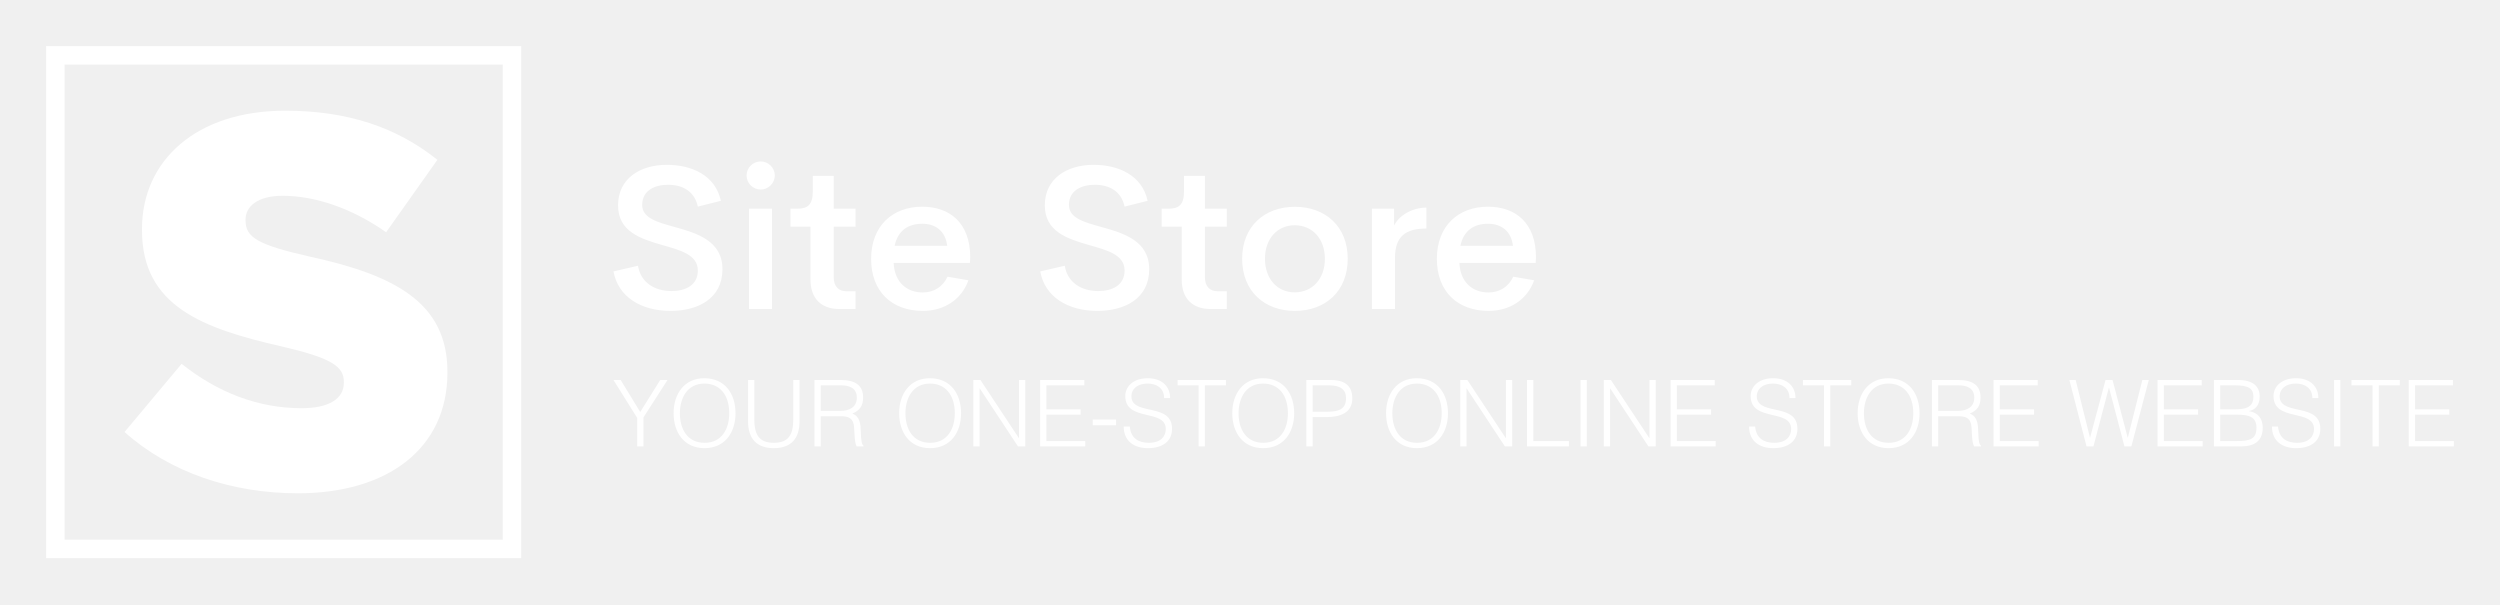
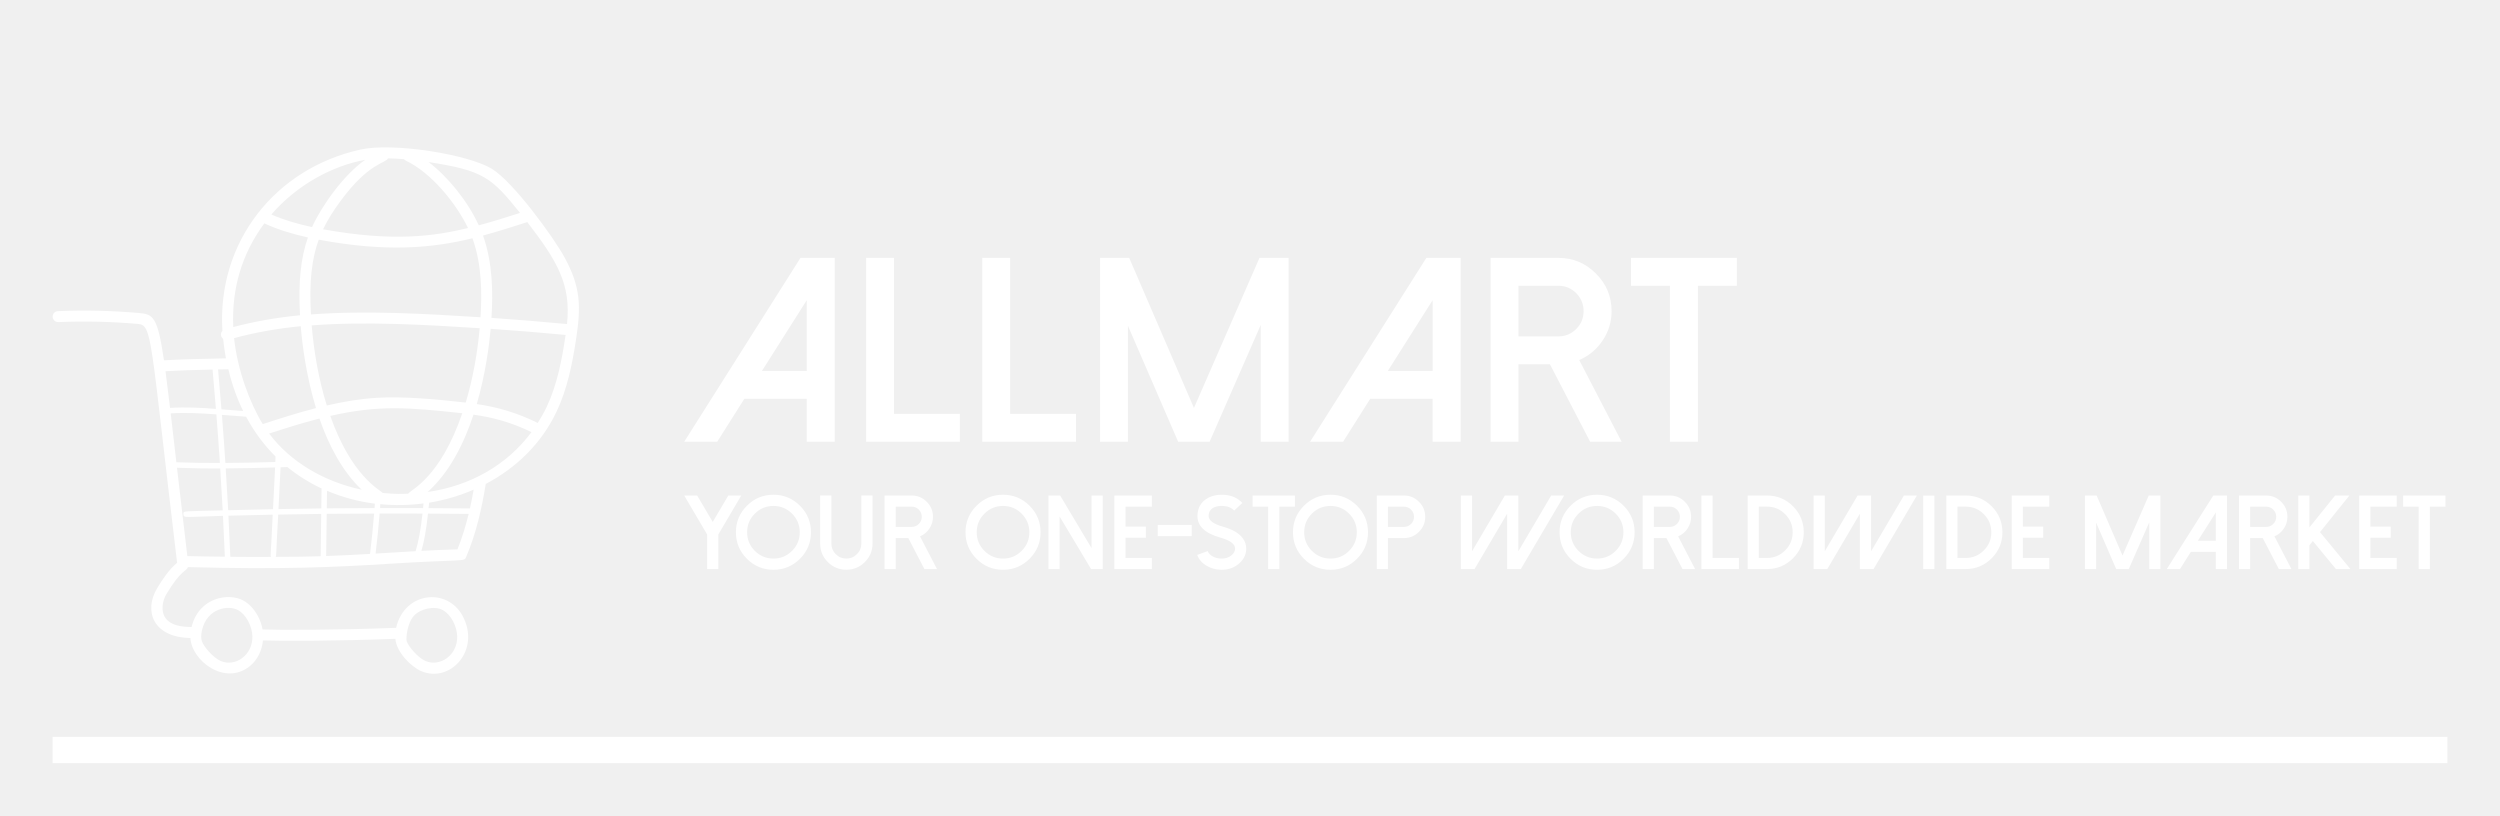
- <svg xmlns="http://www.w3.org/2000/svg" version="1.1" width="3114.943" height="752.874" viewBox="0 0 3114.943 752.874">
-   <g transform="scale(5.747126) translate(10, 10)">
-     <defs id="SvgjsDefs2392" />
-     <g id="SvgjsG2393" featureKey="symbolContainer" transform="matrix(1,0,0,1,0,0)" fill="#fff">
-       <path fill-rule="nonzero" d="             M0,0             H103             V111             H0,0             z             M4,4             v103             h95             v-103             z     " />
+ <svg xmlns="http://www.w3.org/2000/svg" version="1.1" width="3131.868" height="1021.978" viewBox="0 0 3131.868 1021.978">
+   <g transform="scale(6.593407) translate(10, 10)">
+     <defs id="SvgjsDefs9229">
+       <linearGradient id="SvgjsLinearGradient9238">
+         <stop id="SvgjsStop9239" stop-color="#ef4136" offset="0" />
+         <stop id="SvgjsStop9240" stop-color="#fbb040" offset="1" />
+       </linearGradient>
+       <linearGradient id="SvgjsLinearGradient9241">
+         <stop id="SvgjsStop9242" stop-color="#ef4136" offset="0" />
+         <stop id="SvgjsStop9243" stop-color="#fbb040" offset="1" />
+       </linearGradient>
+       <linearGradient id="SvgjsLinearGradient9244">
+         <stop id="SvgjsStop9245" stop-color="#ef4136" offset="0" />
+         <stop id="SvgjsStop9246" stop-color="#fbb040" offset="1" />
+       </linearGradient>
+     </defs>
+     <g id="SvgjsG9230" featureKey="rootContainer" transform="matrix(1,0,0,1,0,0)" fill="#fff">
+       <rect y="0" height="1" width="1" opacity="0" />
+       <rect y="130" width="455" height="5" />
    </g>
-     <g id="SvgjsG2394" featureKey="monogramFeature-0" transform="matrix(1.909438,0,0,1.909438,15.96891,-18.9951)" fill="#fff">
-       <path d="M20.22 60.72 c-7.44 0 -14.52 -2.34 -19.68 -6.96 l6.48 -7.74 c4.14 3.3 8.76 5.04 13.62 5.04 c3.12 0 4.8 -1.08 4.8 -2.88 l0 -0.12 c0 -1.74 -1.38 -2.7 -7.08 -4.02 c-8.94 -2.04 -15.84 -4.56 -15.84 -13.2 l0 -0.12 c0 -7.8 6.18 -13.44 16.26 -13.44 c7.14 0 12.72 1.92 17.28 5.58 l-5.82 8.22 c-3.84 -2.7 -8.04 -4.14 -11.76 -4.14 c-2.82 0 -4.2 1.2 -4.2 2.7 l0 0.12 c0 1.92 1.44 2.76 7.26 4.08 c9.66 2.1 15.66 5.22 15.66 13.08 l0 0.12 c0 8.58 -6.78 13.68 -16.98 13.68 z" />
+     <g id="SvgjsG9231" featureKey="symbolFeature-0" transform="matrix(2.083351,0,0,2.083351,-3.12545,14.88013)" fill="#fff">
+       <g>
+         <path d="M41.531,3.437c-2.135-1.29-8.953-2.412-11.975-1.736   C21.797,3.436,16.484,10.113,16.983,18.228c-0.21,0.233-0.164,0.558,0.065,0.729   c0.063,0.614,0.151,1.207,0.257,1.782c-2.258,0.037-4.255,0.095-5.65,0.18   c-0.592-4.057-1.009-4.204-2.309-4.318c-2.442-0.214-4.924-0.271-7.367-0.169   C1.704,16.443,1.49,16.677,1.501,16.953c0.012,0.275,0.247,0.487,0.521,0.479   c2.404-0.101,4.84-0.044,7.238,0.166c1.342,0.118,1.094,0.899,3.591,21.786   c-0.749,0.626-1.338,1.518-1.822,2.325c-1.228,2.049-0.391,4.479,3.038,4.534   c0.107,2.062,3.122,4.385,5.393,2.586c0.702-0.554,1.137-1.437,1.223-2.364   c1.534,0.059,6.884,0.056,12.073-0.148c0.102,1.231,1.451,2.557,2.359,2.947   c2.648,1.134,5.473-1.928,3.76-5.063c-1.428-2.595-5.294-2.161-6.049,1.105   c-0.001,0.003-0,0.005-0.001,0.008c-5.313,0.212-10.835,0.207-12.177,0.15   c-0.081-0.429-0.229-0.857-0.451-1.263c-0.338-0.617-0.79-1.093-1.309-1.378   c-1.317-0.721-4.042-0.32-4.717,2.419c-0.993-0.011-1.9-0.164-2.369-0.809   c-0.467-0.644-0.284-1.597,0.083-2.209c1.348-2.246,1.805-2.032,1.957-2.448   c8.553,0.236,13.461,0.004,18.221-0.295c7.092-0.446,6.95-0.157,7.152-0.631   c0.917-2.151,1.417-4.407,1.787-6.661c2.751-1.442,5.071-3.659,6.462-6.602   c0.979-2.073,1.423-4.336,1.756-6.473c0.487-3.124,0.449-4.872-1.05-7.613   C47.217,9.753,43.535,4.647,41.531,3.437z M34.456,44.21   c0.586-0.637,1.865-0.931,2.629-0.513c0.767,0.421,1.294,1.511,1.312,2.405   c0.034,1.731-1.587,2.797-2.888,2.24c-0.691-0.296-1.557-1.325-1.713-1.786   C33.705,46.284,33.833,44.887,34.456,44.21z M15.123,45.528   c0.472-2.043,2.432-2.298,3.285-1.831c0.351,0.192,0.666,0.532,0.912,0.981   c0.252,0.461,0.39,0.954,0.399,1.424c0.033,1.706-1.562,2.808-2.887,2.24   c-0.702-0.3-1.563-1.338-1.714-1.786C15.026,46.282,15.027,45.945,15.123,45.528z    M44.128,7.474c-1.205,0.39-2.466,0.786-3.764,1.133   C39.32,6.333,37.517,4.159,35.787,2.837C40.825,3.617,41.522,4.244,44.128,7.474z    M33.92,33.083c-0.537,0.02-1.063,0.053-2.31-0.067   c-0.323-0.327-2.852-1.548-4.788-7.026c4.383-1.001,7.053-0.784,12.039-0.246   C36.83,31.68,34.169,32.71,33.92,33.083z M35.326,33.97   c-0.014,0.144-0.028,0.293-0.042,0.426c-1.304-0.006-2.611-0.007-3.921-0.004   c0.009-0.118,0.013-0.236,0.018-0.353C32.695,34.165,34.02,34.141,35.326,33.97z    M21.244,27.598c1.459-0.474,2.998-0.964,4.589-1.371   c0.833,2.413,2.06,4.789,3.852,6.492C26.188,31.969,23.154,30.148,21.244,27.598z    M22.357,30.173c-0.015,0-0.03,0.001-0.046,0.002   c0.001-0.015,0.001-0.027,0.002-0.042C22.327,30.146,22.342,30.16,22.357,30.173   z M20.662,26.736c-1.2-1.956-2.313-4.978-2.614-7.84   c1.995-0.54,4.036-0.89,6.079-1.089c0.123,1.513,0.467,4.432,1.392,7.468   C23.827,25.71,22.197,26.236,20.662,26.736z M31.026,24.34   c-1.532,0.096-3.046,0.357-4.522,0.698c-0.743-2.388-1.186-4.951-1.377-7.306   c4.912-0.375,10.4-0.058,15.32,0.258c-0.194,2.196-0.606,4.557-1.274,6.782   C36.536,24.476,33.509,24.187,31.026,24.34z M25.059,16.735   c-0.17-3.034,0.078-5.091,0.711-6.82c6.201,1.166,10.397,0.762,14.015-0.128   c0.865,2.376,0.876,5.008,0.738,7.205C35.512,16.671,30.012,16.358,25.059,16.735   z M32.094,2.501c0.461,0.007,0.947,0.031,1.449,0.071   c0.046,0.056,0.101,0.105,0.171,0.137c2.295,1.082,4.568,3.86,5.669,6.145   c-3.034,0.732-6.77,1.285-13.217,0.114c0.419-0.879,0.947-1.701,1.583-2.568   C30.329,2.89,31.818,2.984,32.094,2.501z M30.01,2.633   c-1.936,1.333-3.979,4.199-4.851,6.135c-1.356-0.292-2.634-0.671-3.71-1.148   C23.759,4.922,27.044,3.163,30.01,2.633z M20.808,8.428   c1.161,0.545,2.533,0.966,3.975,1.286c-0.638,1.819-0.895,3.991-0.722,7.096   c-2.04,0.197-4.083,0.545-6.088,1.075C17.822,14.46,18.709,11.267,20.808,8.428z    M17.527,21.736c0.329,1.39,0.785,2.658,1.349,3.805   c-0.622-0.043-1.259-0.094-1.98-0.153c-0.097-1.215-0.199-2.429-0.309-3.638   C16.888,21.744,17.211,21.74,17.527,21.736z M11.794,21.913   c1.116-0.067,2.6-0.117,4.292-0.153c0.109,1.192,0.209,2.389,0.305,3.587   c-1.379-0.106-2.783-0.177-4.182-0.089C12.055,23.953,11.919,22.849,11.794,21.913z    M12.268,25.757c1.385-0.085,2.787-0.011,4.166,0.096   c0.116,1.473,0.223,2.949,0.32,4.426c-1.325,0.004-2.649-0.011-3.97-0.063   C12.627,28.859,12.428,27.125,12.268,25.757z M13.785,38.773   c-0.371-3.112-0.681-5.777-0.944-8.057c1.794,0.067,2.722,0.071,3.943,0.067   c0.082,1.274,0.158,2.547,0.226,3.82c-3.592,0.097-3.594,0.01-3.585,0.348   c0.014,0.384,0.201,0.243,3.609,0.151c0.064,1.244,0.122,2.487,0.172,3.726   C16.064,38.814,14.921,38.805,13.785,38.773z M21.426,38.846   c-1.242,0.007-2.477,0.005-3.72-0.009c-0.05-1.246-0.108-2.496-0.173-3.748   c1.347-0.035,2.692-0.069,4.038-0.094C21.394,39.013,21.328,38.677,21.426,38.846z    M21.598,34.495c-1.363,0.026-2.725,0.06-4.088,0.095   c-0.067-1.27-0.144-2.542-0.225-3.814c1.509-0.01,3.01-0.042,4.503-0.088   C21.741,31.733,21.677,32.974,21.598,34.495z M21.81,30.191   c-1.509,0.047-3.03,0.076-4.555,0.086c-0.096-1.463-0.201-2.925-0.316-4.384   c0.817,0.067,1.517,0.123,2.203,0.167c0.749,1.394,1.654,2.607,2.687,3.63   C21.823,29.854,21.817,30.015,21.81,30.191z M25.945,38.785   c-1.922,0.056-1.421,0.037-4.112,0.057c0.097-0.172-0.001,0.297,0.24-3.854   c1.309-0.024,2.617-0.047,3.923-0.062L25.945,38.785z M26.002,34.425   c-1.3,0.015-2.602,0.038-3.904,0.061c0.079-1.523,0.143-2.767,0.19-3.814   c0.207-0.007,0.414-0.013,0.62-0.02c0.968,0.785,2.014,1.437,3.118,1.952   L26.002,34.425z M30.447,38.573c-1.318,0.08-2.652,0.146-4.002,0.192l0.051-3.847   c1.445-0.016,2.884-0.019,4.324-0.023C30.721,36.124,30.597,37.35,30.447,38.573z    M30.862,34.394c-1.452,0.005-2.902,0.008-4.359,0.023l0.021-1.602   c1.395,0.593,2.863,0.987,4.359,1.175C30.877,34.125,30.872,34.26,30.862,34.394z    M30.953,38.543c0.147-1.214,0.272-2.431,0.37-3.651   c1.306-0.003,2.608-0.002,3.908,0.003c-0.179,1.6-0.353,2.5-0.629,3.43   C33.725,38.375,31.055,38.537,30.953,38.543z M38.42,38.159   c-1.105,0.028-2.202,0.077-3.288,0.135c0.258-0.908,0.428-1.825,0.601-3.395   c1.238,0.007,2.478,0.011,3.709,0.026C39.174,36.024,38.847,37.108,38.42,38.159z    M39.558,34.426c-1.252-0.015-2.513-0.02-3.772-0.027   c0.016-0.155,0.032-0.328,0.049-0.497c1.402-0.226,2.768-0.629,4.062-1.188   C39.794,33.287,39.686,33.859,39.558,34.426z M35.7,32.927   c2.001-1.793,3.315-4.424,4.182-7.052c1.771,0.247,3.433,0.693,5.289,1.591   C42.964,30.438,39.63,32.366,35.7,32.927z M46.561,25.158   c-0.243,0.515-0.521,1.002-0.818,1.473c-1.929-0.953-3.707-1.451-5.561-1.723   c0.797-2.746,1.133-5.357,1.267-6.862c2.287,0.156,4.568,0.342,6.833,0.558   C47.958,20.818,47.52,23.127,46.561,25.158z M48.41,17.611   c-2.283-0.218-4.583-0.406-6.888-0.563c0.142-2.272,0.123-4.995-0.77-7.51   c1.399-0.379,2.752-0.809,4.037-1.227C47.504,11.845,48.798,13.979,48.41,17.611z" />
+       </g>
    </g>
-     <g id="SvgjsG2395" featureKey="nameFeature-0" transform="matrix(1.106786,0,0,1.106786,121.0974,12.7211)" fill="#fff">
-       <path d="M12.93 40.371 c-5.898 0 -10.313 -2.812 -11.211 -7.734 l4.805 -1.113 c0.508 3.203 3.144 4.961 6.582 4.961 c2.715 0 5.176 -1.152 5.137 -4.082 c-0.039 -3.047 -3.418 -3.926 -7.07 -4.961 c-4.219 -1.23 -8.555 -2.637 -8.555 -7.754 c0 -5.195 4.258 -7.93 9.551 -7.93 c4.883 0 9.512 2.051 10.586 7.051 l-4.512 1.133 c-0.625 -2.969 -2.93 -4.277 -5.84 -4.277 c-2.598 0 -5.059 1.113 -5.059 3.945 c0 2.578 2.949 3.379 6.328 4.316 c4.356 1.211 9.395 2.695 9.395 8.281 c0 5.762 -4.824 8.164 -10.137 8.164 z M30.566 16.602 c-1.523 0 -2.773 -1.25 -2.773 -2.754 c0 -1.523 1.25 -2.754 2.773 -2.754 c1.484 0 2.754 1.23 2.754 2.754 c0 1.504 -1.27 2.754 -2.754 2.754 z M28.262 40 l0 -19.648 l4.512 0 l0 19.648 l-4.512 0 z M45.938 40 c-3.516 0 -5.625 -2.07 -5.625 -5.742 l0 -10.391 l-3.926 0 l0 -3.516 l1.348 0 c2.07 0 3.027 -0.82 3.027 -3.379 l0 -3.047 l4.102 0 l0 6.426 l4.277 0 l0 3.516 l-4.277 0 l0 9.922 c0 1.836 0.996 2.734 2.5 2.734 l1.777 0 l0 3.477 l-3.203 0 z M71.602 29.844 l-0.059 1.133 l-14.941 0 c0.176 3.906 2.695 5.781 5.684 5.781 c2.188 0 3.965 -1.113 4.863 -3.086 l4.102 0.703 c-1.367 3.789 -4.766 5.996 -8.926 5.996 c-6.035 0 -10.137 -3.75 -10.137 -10.195 s4.199 -10.215 10 -10.215 c5.41 0 9.395 3.164 9.414 9.883 z M62.207 23.301 c-2.754 0 -4.785 1.328 -5.41 4.316 l10.293 0 c-0.352 -2.91 -2.285 -4.316 -4.883 -4.316 z M96.524 40.371 c-5.898 0 -10.313 -2.812 -11.211 -7.734 l4.805 -1.113 c0.508 3.203 3.144 4.961 6.582 4.961 c2.715 0 5.176 -1.152 5.137 -4.082 c-0.039 -3.047 -3.418 -3.926 -7.07 -4.961 c-4.219 -1.23 -8.555 -2.637 -8.555 -7.754 c0 -5.195 4.258 -7.93 9.551 -7.93 c4.883 0 9.512 2.051 10.586 7.051 l-4.512 1.133 c-0.625 -2.969 -2.93 -4.277 -5.84 -4.277 c-2.598 0 -5.059 1.113 -5.059 3.945 c0 2.578 2.949 3.379 6.328 4.316 c4.356 1.211 9.395 2.695 9.395 8.281 c0 5.762 -4.824 8.164 -10.137 8.164 z M118.652 40 c-3.516 0 -5.625 -2.07 -5.625 -5.742 l0 -10.391 l-3.926 0 l0 -3.516 l1.348 0 c2.07 0 3.027 -0.82 3.027 -3.379 l0 -3.047 l4.102 0 l0 6.426 l4.277 0 l0 3.516 l-4.277 0 l0 9.922 c0 1.836 0.996 2.734 2.5 2.734 l1.777 0 l0 3.477 l-3.203 0 z M135.196 40.371 c-5.938 0 -10.332 -3.848 -10.332 -10.215 c0 -6.309 4.356 -10.176 10.332 -10.176 c5.996 0 10.352 3.867 10.352 10.176 c0 6.367 -4.375 10.215 -10.352 10.215 z M135.156 36.738 c3.418 0 5.918 -2.598 5.918 -6.582 c0 -3.965 -2.5 -6.562 -5.918 -6.562 c-3.359 0 -5.82 2.598 -5.82 6.562 c0 3.984 2.461 6.582 5.82 6.582 z M154.629 23.652 c0.957 -1.953 3.477 -3.496 6.328 -3.516 l0 4.102 c-4.004 0 -6.152 1.465 -6.152 5.742 l0 10.02 l-4.512 0 l0 -19.648 l4.336 0 l0 3.301 z M182.422 29.844 l-0.059 1.133 l-14.941 0 c0.176 3.906 2.695 5.781 5.684 5.781 c2.188 0 3.965 -1.113 4.863 -3.086 l4.102 0.703 c-1.367 3.789 -4.766 5.996 -8.926 5.996 c-6.035 0 -10.137 -3.75 -10.137 -10.195 s4.199 -10.215 10 -10.215 c5.41 0 9.395 3.164 9.414 9.883 z M173.027 23.301 c-2.754 0 -4.785 1.328 -5.41 4.316 l10.293 0 c-0.352 -2.91 -2.285 -4.316 -4.883 -4.316 z" />
+     <g id="SvgjsG9232" featureKey="nameFeature-0" transform="matrix(1.249694,0,0,1.249694,119.9513,23.94044)" fill="#fff">
+       <path d="M17.715 12.051 l-17.676 27.949 l5.019 0 l4.121 -6.523 l9.492 0 l0 6.523 l4.258 0 l0 -27.949 l-5.215 0 z M18.672 18.477 l0 10.762 l-6.816 0 z M27.695 12.051 l0 27.949 l14.258 0 l0 -4.238 l-10.02 0 l0 -23.711 l-4.238 0 z M45.352 12.051 l0 27.949 l14.258 0 l0 -4.238 l-10.02 0 l0 -23.711 l-4.238 0 z M87.5 12.051 l-9.961 22.813 l-9.844 -22.813 l-4.434 0 l0 27.949 l4.238 0 l0 -17.637 l7.637 17.637 l4.785 0 l7.773 -17.754 l0 17.754 l4.238 0 l0 -27.949 l-4.434 0 z M112.871 12.051 l-17.676 27.949 l5.019 0 l4.121 -6.523 l9.492 0 l0 6.523 l4.258 0 l0 -27.949 l-5.215 0 z M113.828 18.477 l0 10.762 l-6.816 0 z M126.875 23.984 l0 -7.695 l6.074 0 c1.055 0 1.96 0.378 2.715 1.133 c0.742 0.755 1.113 1.667 1.113 2.734 c0 1.055 -0.371 1.953 -1.113 2.695 c-0.755 0.755 -1.66 1.133 -2.715 1.133 l-6.074 0 z M136.113 27.578 c1.458 -0.625 2.637 -1.601 3.535 -2.93 c0.924 -1.354 1.387 -2.852 1.387 -4.492 c0 -2.24 -0.794 -4.147 -2.383 -5.723 c-1.575 -1.589 -3.477 -2.383 -5.703 -2.383 l-10.313 0 l0 27.949 l4.238 0 l0 -11.777 l4.785 0 l6.113 11.777 l4.785 0 z M143.984 12.051 l0 4.238 l5.918 0 l0 23.711 l4.258 0 l0 -23.711 l5.918 0 l0 -4.238 l-16.094 0 z" />
    </g>
-     <g id="SvgjsG2396" featureKey="sloganFeature-0" transform="matrix(1,0,0,1,122.76,66.78)" fill="#fff">
-       <path d="M1.8 5.6 l4.24 6.94 l4.34 -6.94 l1.58 0 l-5.22 8.12 l0 6.28 l-1.36 0 l0 -6.18 l-5.14 -8.22 l1.56 0 z M13.28 12.82 c-0.02 -4.2 2.34 -7.6 6.64 -7.6 c4.5 0 6.78 3.38 6.78 7.6 c0 4.14 -2.28 7.56 -6.72 7.56 s-6.7 -3.42 -6.7 -7.56 z M20 19.22 c3.74 0 5.34 -3.04 5.34 -6.4 c0 -4 -2.06 -6.44 -5.38 -6.44 c-3.7 0 -5.32 3.1 -5.32 6.44 c0 3.4 1.6 6.4 5.36 6.4 z M29.42 14.58 l0 -8.98 l1.36 0 l0 8.58 c0 3.56 1.28 5.04 4.22 5.04 c3.1 0 4.22 -1.64 4.22 -5.04 l0 -8.58 l1.36 0 l0 8.98 c0 3.74 -1.86 5.8 -5.58 5.8 c-3.76 0 -5.58 -2.12 -5.58 -5.8 z M45.18 12.3 l4.24 0 c2.02 0 3.58 -0.84 3.58 -2.86 c0 -2.16 -1.68 -2.68 -3.5 -2.68 l-4.32 0 l0 5.54 z M49.46 13.46 l-4.28 0 l0 6.54 l-1.36 0 l0 -14.4 l5.64 0 c3.16 0 4.9 1.12 4.9 3.78 c0 1.82 -0.68 2.78 -2.34 3.52 c1.7 0.58 1.8 2.38 1.84 3.9 c0.06 2.18 0.24 2.78 0.6 3.06 l0 0.14 l-1.5 0 c-0.56 -0.98 -0.42 -3.68 -0.64 -4.78 c-0.32 -1.56 -1.5 -1.76 -2.86 -1.76 z M62.18 12.82 c-0.02 -4.2 2.34 -7.6 6.64 -7.6 c4.5 0 6.78 3.38 6.78 7.6 c0 4.14 -2.28 7.56 -6.72 7.56 s-6.7 -3.42 -6.7 -7.56 z M68.9 19.22 c3.74 0 5.34 -3.04 5.34 -6.4 c0 -4 -2.06 -6.44 -5.38 -6.44 c-3.7 0 -5.32 3.1 -5.32 6.44 c0 3.4 1.6 6.4 5.36 6.4 z M87.94 20 l-8.28 -12.56 l-0.04 0 l0 12.56 l-1.36 0 l0 -14.4 l1.54 0 l8.32 12.58 l0.04 0 l0 -12.58 l1.36 0 l0 14.4 l-1.58 0 z M102.52 20 l-9.78 0 l0 -14.4 l9.58 0 l0 1.16 l-8.22 0 l0 5.2 l7.42 0 l0 1.16 l-7.42 0 l0 5.72 l8.42 0 l0 1.16 z M104.14 14.18 l5.06 0 l0 1.24 l-5.06 0 l0 -1.24 z M110.86 15.7 l1.32 0 c0.22 2.58 1.94 3.52 4.14 3.52 c2.58 0 3.66 -1.4 3.66 -2.98 c0 -4.46 -8.78 -1.5 -8.78 -7.16 c0 -2 1.66 -3.86 4.88 -3.86 c3.24 0 4.86 1.96 4.84 4.3 l-1.3 0 c0 -2.2 -1.7 -3.14 -3.54 -3.14 c-2.76 0 -3.76 1.7 -3.52 3.18 c0.62 3.72 8.78 1.04 8.78 6.62 c0 2.64 -1.94 4.2 -5.26 4.2 c-3 0 -5.22 -1.56 -5.22 -4.68 z M122.54 6.76 l0 -1.16 l10.48 0 l0 1.16 l-4.56 0 l0 13.24 l-1.36 0 l0 -13.24 l-4.56 0 z M134.4 12.82 c-0.02 -4.2 2.34 -7.6 6.64 -7.6 c4.5 0 6.78 3.38 6.78 7.6 c0 4.14 -2.28 7.56 -6.72 7.56 s-6.7 -3.42 -6.7 -7.56 z M141.12 19.22 c3.74 0 5.34 -3.04 5.34 -6.4 c0 -4 -2.06 -6.44 -5.38 -6.44 c-3.7 0 -5.32 3.1 -5.32 6.44 c0 3.4 1.6 6.4 5.36 6.4 z M151.82 20 l-1.36 0 l0 -14.4 l5.26 0 c3.74 0 4.7 1.86 4.7 4.02 c0 3.22 -2.86 4.02 -5.52 4.02 l-3.08 0 l0 6.36 z M151.82 12.48 l3.12 0 c2.54 0 4.12 -0.52 4.12 -2.96 c0 -1.8 -1.16 -2.76 -3.72 -2.76 l-3.52 0 l0 5.72 z M167.74 12.82 c-0.02 -4.2 2.34 -7.6 6.64 -7.6 c4.5 0 6.78 3.38 6.78 7.6 c0 4.14 -2.28 7.56 -6.72 7.56 s-6.7 -3.42 -6.7 -7.56 z M174.46 19.22 c3.74 0 5.34 -3.04 5.34 -6.4 c0 -4 -2.06 -6.44 -5.38 -6.44 c-3.7 0 -5.32 3.1 -5.32 6.44 c0 3.4 1.6 6.4 5.36 6.4 z M193.5 20 l-8.28 -12.56 l-0.04 0 l0 12.56 l-1.36 0 l0 -14.4 l1.54 0 l8.32 12.58 l0.04 0 l0 -12.58 l1.36 0 l0 14.4 l-1.58 0 z M207.38 20 l-9.08 0 l0 -14.4 l1.36 0 l0 13.24 l7.72 0 l0 1.16 z M211.26 20 l-1.36 0 l0 -14.4 l1.36 0 l0 14.4 z M224.62 20 l-8.28 -12.56 l-0.04 0 l0 12.56 l-1.36 0 l0 -14.4 l1.54 0 l8.32 12.58 l0.04 0 l0 -12.58 l1.36 0 l0 14.4 l-1.58 0 z M239.2 20 l-9.78 0 l0 -14.4 l9.58 0 l0 1.16 l-8.22 0 l0 5.2 l7.42 0 l0 1.16 l-7.42 0 l0 5.72 l8.42 0 l0 1.16 z M246.44 15.7 l1.32 0 c0.22 2.58 1.94 3.52 4.14 3.52 c2.58 0 3.66 -1.4 3.66 -2.98 c0 -4.46 -8.78 -1.5 -8.78 -7.16 c0 -2 1.66 -3.86 4.88 -3.86 c3.24 0 4.86 1.96 4.84 4.3 l-1.3 0 c0 -2.2 -1.7 -3.14 -3.54 -3.14 c-2.76 0 -3.76 1.7 -3.52 3.18 c0.62 3.72 8.78 1.04 8.78 6.62 c0 2.64 -1.94 4.2 -5.26 4.2 c-3 0 -5.22 -1.56 -5.22 -4.68 z M258.12 6.76 l0 -1.16 l10.48 0 l0 1.16 l-4.56 0 l0 13.24 l-1.36 0 l0 -13.24 l-4.56 0 z M269.98 12.82 c-0.02 -4.2 2.34 -7.6 6.64 -7.6 c4.5 0 6.78 3.38 6.78 7.6 c0 4.14 -2.28 7.56 -6.72 7.56 s-6.7 -3.42 -6.7 -7.56 z M276.7 19.22 c3.74 0 5.34 -3.04 5.34 -6.4 c0 -4 -2.06 -6.44 -5.38 -6.44 c-3.7 0 -5.32 3.1 -5.32 6.44 c0 3.4 1.6 6.4 5.36 6.4 z M287.44 12.3 l4.24 0 c2.02 0 3.58 -0.84 3.58 -2.86 c0 -2.16 -1.68 -2.68 -3.5 -2.68 l-4.32 0 l0 5.54 z M291.72 13.46 l-4.28 0 l0 6.54 l-1.36 0 l0 -14.4 l5.64 0 c3.16 0 4.9 1.12 4.9 3.78 c0 1.82 -0.68 2.78 -2.34 3.52 c1.7 0.58 1.8 2.38 1.84 3.9 c0.06 2.18 0.24 2.78 0.6 3.06 l0 0.14 l-1.5 0 c-0.56 -0.98 -0.42 -3.68 -0.64 -4.78 c-0.32 -1.56 -1.5 -1.76 -2.86 -1.76 z M309.22 20 l-9.78 0 l0 -14.4 l9.58 0 l0 1.16 l-8.22 0 l0 5.2 l7.42 0 l0 1.16 l-7.42 0 l0 5.72 l8.42 0 l0 1.16 z M325.24 5.6 l3.28 12.48 l0.04 0 l3.14 -12.48 l1.4 0 l-3.78 14.4 l-1.5 0 l-3.34 -12.72 l-0.04 0 l-3.34 12.72 l-1.5 0 l-3.72 -14.4 l1.36 0 l3.1 12.48 l0.04 0 l3.34 -12.48 l1.52 0 z M344.78 20 l-9.78 0 l0 -14.4 l9.58 0 l0 1.16 l-8.22 0 l0 5.2 l7.42 0 l0 1.16 l-7.42 0 l0 5.72 l8.42 0 l0 1.16 z M348.58 13.12 l0 5.72 l3.46 0 c3 0 4.4 -0.4 4.4 -2.9 c0 -2.38 -1.68 -2.82 -4.24 -2.82 l-3.62 0 z M348.58 6.76 l0 5.2 l3.44 0 c2.84 0 3.76 -1 3.76 -2.74 c0 -1.8 -1.08 -2.46 -4.06 -2.46 l-3.14 0 z M353.1 20 l-5.88 0 l0 -14.4 l5.2 0 c3.38 0 4.72 1.46 4.72 3.62 c0 2 -1.14 2.9 -2.3 3.1 l0 0.04 c1.98 0.3 2.96 1.68 2.96 3.58 c0 3 -1.96 4.06 -4.7 4.06 z M359.8 15.7 l1.32 0 c0.22 2.58 1.94 3.52 4.14 3.52 c2.58 0 3.66 -1.4 3.66 -2.98 c0 -4.46 -8.78 -1.5 -8.78 -7.16 c0 -2 1.66 -3.86 4.88 -3.86 c3.24 0 4.86 1.96 4.84 4.3 l-1.3 0 c0 -2.2 -1.7 -3.14 -3.54 -3.14 c-2.76 0 -3.76 1.7 -3.52 3.18 c0.62 3.72 8.78 1.04 8.78 6.62 c0 2.64 -1.94 4.2 -5.26 4.2 c-3 0 -5.22 -1.56 -5.22 -4.68 z M374.62 20 l-1.36 0 l0 -14.4 l1.36 0 l0 14.4 z M377.04 6.76 l0 -1.16 l10.48 0 l0 1.16 l-4.56 0 l0 13.24 l-1.36 0 l0 -13.24 l-4.56 0 z M399.24 20 l-9.78 0 l0 -14.4 l9.58 0 l0 1.16 l-8.22 0 l0 5.2 l7.42 0 l0 1.16 l-7.42 0 l0 5.72 l8.42 0 l0 1.16 z" />
+     <g id="SvgjsG9233" featureKey="sloganFeature-0" transform="matrix(1,0,0,1,119.9805,78.1211)" fill="#fff">
+       <path d="M8.398 6.025 l-2.959 5.019 l-2.959 -5.019 l-2.461 0 l4.356 7.402 l0 6.572 l2.129 0 l0 -6.572 l4.356 -7.402 l-2.461 0 z M13.437 9.473 c-0.977 0.977 -1.465 2.155 -1.465 3.535 s0.488 2.559 1.465 3.535 s2.155 1.465 3.535 1.465 s2.559 -0.488 3.535 -1.465 s1.465 -2.155 1.465 -3.535 s-0.488 -2.559 -1.465 -3.535 s-2.155 -1.465 -3.535 -1.465 s-2.559 0.488 -3.535 1.465 z M11.934 18.047 c-1.393 -1.393 -2.09 -3.073 -2.09 -5.039 s0.697 -3.646 2.09 -5.039 s3.073 -2.09 5.039 -2.09 s3.646 0.697 5.039 2.09 s2.09 3.073 2.09 5.039 s-0.697 3.646 -2.09 5.039 s-3.073 2.09 -5.039 2.09 s-3.646 -0.697 -5.039 -2.09 z M27.305 18.672 c-0.97 -0.97 -1.455 -2.142 -1.455 -3.516 l0 -9.141 l2.129 0 l0 9.141 c0 0.788 0.277 1.458 0.83 2.012 c0.56 0.56 1.23 0.84 2.012 0.84 c0.788 0 1.458 -0.28 2.012 -0.84 c0.56 -0.553 0.84 -1.224 0.84 -2.012 l0 -9.141 l2.129 0 l0 9.141 c0 1.374 -0.488 2.546 -1.465 3.516 c-0.97 0.97 -2.142 1.455 -3.516 1.455 c-1.367 0 -2.539 -0.485 -3.516 -1.455 z M40.205 11.992 l0 -3.848 l3.037 0 c0.527 0 0.98 0.189 1.357 0.566 c0.371 0.378 0.557 0.833 0.557 1.367 c0 0.527 -0.186 0.977 -0.557 1.348 c-0.378 0.378 -0.83 0.566 -1.357 0.566 l-3.037 0 z M44.824 13.789 c0.729 -0.312 1.318 -0.801 1.768 -1.465 c0.462 -0.677 0.693 -1.426 0.693 -2.246 c0 -1.12 -0.397 -2.074 -1.191 -2.861 c-0.788 -0.794 -1.738 -1.191 -2.852 -1.191 l-5.156 0 l0 13.975 l2.119 0 l0 -5.889 l2.393 0 l3.057 5.889 l2.393 0 z M57.061 9.473 c-0.977 0.977 -1.465 2.155 -1.465 3.535 s0.488 2.559 1.465 3.535 s2.155 1.465 3.535 1.465 s2.559 -0.488 3.535 -1.465 s1.465 -2.155 1.465 -3.535 s-0.488 -2.559 -1.465 -3.535 s-2.155 -1.465 -3.535 -1.465 s-2.559 0.488 -3.535 1.465 z M55.557 18.047 c-1.393 -1.393 -2.09 -3.073 -2.09 -5.039 s0.697 -3.646 2.09 -5.039 s3.073 -2.09 5.039 -2.09 s3.646 0.697 5.039 2.09 s2.09 3.073 2.09 5.039 s-0.697 3.646 -2.09 5.039 s-3.073 2.09 -5.039 2.09 s-3.646 -0.697 -5.039 -2.09 z M77.412 6.025 l0 9.99 l-5.967 -9.99 l-2.217 0 l0 13.975 l2.119 0 l0 -9.99 l5.977 9.99 l2.217 0 l0 -13.975 l-2.129 0 z M81.748 6.025 l0 13.975 l7.129 0 l0 -2.119 l-5.01 0 l0 -3.828 l3.867 0 l0 -2.119 l-3.867 0 l0 -3.789 l5.01 0 l0 -2.119 l-7.129 0 z M89.99 13.74 l6.455 0 l0 -2.119 l-6.455 0 l0 2.119 z M101.855 20.127 c-0.924 -0.039 -1.777 -0.286 -2.559 -0.742 c-0.885 -0.514 -1.488 -1.204 -1.807 -2.07 l1.992 -0.732 c0.163 0.43 0.498 0.778 1.006 1.045 c0.449 0.228 0.938 0.355 1.465 0.381 c0.814 0.033 1.488 -0.166 2.022 -0.596 c0.449 -0.365 0.687 -0.781 0.713 -1.25 c0.039 -0.892 -0.895 -1.605 -2.803 -2.139 c-2.988 -0.84 -4.437 -2.262 -4.346 -4.268 c0.059 -1.406 0.661 -2.458 1.807 -3.154 c0.872 -0.534 1.921 -0.771 3.144 -0.713 c1.484 0.065 2.676 0.583 3.574 1.553 l-1.553 1.445 c-0.508 -0.547 -1.214 -0.84 -2.119 -0.879 c-0.638 -0.026 -1.182 0.055 -1.631 0.244 c-0.703 0.299 -1.071 0.833 -1.103 1.602 c-0.039 0.879 0.895 1.585 2.803 2.119 c1.719 0.482 2.936 1.191 3.652 2.129 c0.495 0.651 0.726 1.37 0.693 2.158 c-0.052 1.107 -0.553 2.044 -1.504 2.812 c-0.885 0.71 -1.947 1.065 -3.184 1.065 c-0.091 0 -0.179 -0.003 -0.264 -0.01 z M108.008 6.025 l0 2.119 l2.959 0 l0 11.855 l2.129 0 l0 -11.855 l2.959 0 l0 -2.119 l-8.047 0 z M119.277 9.473 c-0.977 0.977 -1.465 2.155 -1.465 3.535 s0.488 2.559 1.465 3.535 s2.155 1.465 3.535 1.465 s2.559 -0.488 3.535 -1.465 s1.465 -2.155 1.465 -3.535 s-0.488 -2.559 -1.465 -3.535 s-2.155 -1.465 -3.535 -1.465 s-2.559 0.488 -3.535 1.465 z M117.773 18.047 c-1.393 -1.393 -2.09 -3.073 -2.09 -5.039 s0.697 -3.646 2.09 -5.039 s3.073 -2.09 5.039 -2.09 s3.646 0.697 5.039 2.09 s2.09 3.073 2.09 5.039 s-0.697 3.646 -2.09 5.039 s-3.073 2.09 -5.039 2.09 s-3.646 -0.697 -5.039 -2.09 z M133.73 11.992 l3.037 0 c0.527 0 0.98 -0.189 1.357 -0.566 c0.371 -0.371 0.557 -0.82 0.557 -1.348 c0 -0.534 -0.186 -0.99 -0.557 -1.367 c-0.378 -0.378 -0.83 -0.566 -1.357 -0.566 l-3.037 0 l0 3.848 z M133.73 20 l-2.119 -0 l0 -13.975 l5.156 0 c1.113 0 2.064 0.397 2.852 1.191 c0.794 0.788 1.191 1.742 1.191 2.861 c0 1.113 -0.397 2.064 -1.191 2.852 c-0.788 0.788 -1.738 1.182 -2.852 1.182 l-3.037 0 l0 5.889 z M147.588 6.025 l0 13.975 l2.598 0 l6.191 -10.518 l0 10.518 l2.598 0 l8.232 -13.975 l-2.461 0 l-6.24 10.596 l0 -10.596 l-2.559 0 l-6.24 10.596 l0 -10.596 l-2.119 0 z M169.932 9.473 c-0.977 0.977 -1.465 2.155 -1.465 3.535 s0.488 2.559 1.465 3.535 s2.155 1.465 3.535 1.465 s2.559 -0.488 3.535 -1.465 s1.465 -2.155 1.465 -3.535 s-0.488 -2.559 -1.465 -3.535 s-2.155 -1.465 -3.535 -1.465 s-2.559 0.488 -3.535 1.465 z M168.428 18.047 c-1.393 -1.393 -2.09 -3.073 -2.09 -5.039 s0.697 -3.646 2.09 -5.039 s3.073 -2.09 5.039 -2.09 s3.646 0.697 5.039 2.09 s2.09 3.073 2.09 5.039 s-0.697 3.646 -2.09 5.039 s-3.073 2.09 -5.039 2.09 s-3.646 -0.697 -5.039 -2.09 z M184.248 11.992 l0 -3.848 l3.037 0 c0.527 0 0.98 0.189 1.357 0.566 c0.371 0.378 0.557 0.833 0.557 1.367 c0 0.527 -0.186 0.977 -0.557 1.348 c-0.378 0.378 -0.83 0.566 -1.357 0.566 l-3.037 0 z M188.867 13.789 c0.729 -0.312 1.318 -0.801 1.768 -1.465 c0.462 -0.677 0.693 -1.426 0.693 -2.246 c0 -1.12 -0.397 -2.074 -1.191 -2.861 c-0.788 -0.794 -1.738 -1.191 -2.852 -1.191 l-5.156 0 l0 13.975 l2.119 0 l0 -5.889 l2.393 0 l3.057 5.889 l2.393 0 z M193.291 6.025 l0 13.975 l7.129 0 l0 -2.119 l-5.01 0 l0 -11.855 l-2.119 0 z M204.189 17.891 l1.562 -0 c1.341 0 2.49 -0.479 3.447 -1.435 c0.951 -0.951 1.426 -2.096 1.426 -3.438 c0 -1.348 -0.475 -2.497 -1.426 -3.447 c-0.957 -0.957 -2.106 -1.435 -3.447 -1.435 l-1.562 0 l0 9.756 z M202.08 20 l0 -13.975 l3.672 0 c1.927 0 3.574 0.684 4.941 2.051 c1.361 1.367 2.041 3.014 2.041 4.941 c0 1.921 -0.68 3.564 -2.041 4.932 c-1.367 1.367 -3.014 2.051 -4.941 2.051 l-3.672 0 z M214.609 6.025 l0 13.975 l2.598 0 l6.191 -10.518 l0 10.518 l2.598 0 l8.232 -13.975 l-2.461 0 l-6.24 10.596 l0 -10.596 l-2.559 0 l-6.24 10.596 l0 -10.596 l-2.119 0 z M237.549 6.045 l-2.119 0 l0 13.955 l2.119 0 l0 -13.955 z M241.934 17.891 l1.562 -0 c1.341 0 2.49 -0.479 3.447 -1.435 c0.951 -0.951 1.426 -2.096 1.426 -3.438 c0 -1.348 -0.475 -2.497 -1.426 -3.447 c-0.957 -0.957 -2.106 -1.435 -3.447 -1.435 l-1.562 0 l0 9.756 z M239.824 20 l0 -13.975 l3.672 0 c1.927 0 3.574 0.684 4.941 2.051 c1.361 1.367 2.041 3.014 2.041 4.941 c0 1.921 -0.68 3.564 -2.041 4.932 c-1.367 1.367 -3.014 2.051 -4.941 2.051 l-3.672 0 z M252.246 6.025 l0 13.975 l7.129 0 l0 -2.119 l-5.01 0 l0 -3.828 l3.867 0 l0 -2.119 l-3.867 0 l0 -3.789 l5.01 0 l0 -2.119 l-7.129 0 z M278.281 6.025 l-4.981 11.406 l-4.922 -11.406 l-2.217 0 l0 13.975 l2.119 0 l0 -8.818 l3.818 8.818 l2.393 0 l3.887 -8.877 l0 8.877 l2.119 0 l0 -13.975 l-2.217 0 z M290.547 6.025 l-8.838 13.975 l2.51 0 l2.061 -3.262 l4.746 0 l0 3.262 l2.129 0 l0 -13.975 l-2.607 0 z M291.025 9.238 l0 5.381 l-3.408 0 z M297.549 11.992 l0 -3.848 l3.037 0 c0.527 0 0.98 0.189 1.357 0.566 c0.371 0.378 0.557 0.833 0.557 1.367 c0 0.527 -0.186 0.977 -0.557 1.348 c-0.378 0.378 -0.83 0.566 -1.357 0.566 l-3.037 0 z M302.168 13.789 c0.729 -0.312 1.318 -0.801 1.768 -1.465 c0.462 -0.677 0.693 -1.426 0.693 -2.246 c0 -1.12 -0.397 -2.074 -1.191 -2.861 c-0.788 -0.794 -1.738 -1.191 -2.852 -1.191 l-5.156 0 l0 13.975 l2.119 0 l0 -5.889 l2.393 0 l3.057 5.889 l2.393 0 z M313.691 6.025 l-4.883 6.064 l0 -6.064 l-2.119 0 l0 13.975 l2.119 0 l0 -4.521 l0.654 -0.811 l4.385 5.332 l2.754 0 l-5.781 -7.021 l5.586 -6.953 l-2.715 0 z M318.272 6.025 l0 13.975 l7.129 0 l0 -2.119 l-5.01 0 l0 -3.828 l3.867 0 l0 -2.119 l-3.867 0 l0 -3.789 l5.01 0 l0 -2.119 l-7.129 0 z M326.611 6.025 l0 2.119 l2.959 0 l0 11.855 l2.129 0 l0 -11.855 l2.959 0 l0 -2.119 l-8.047 0 z" />
    </g>
  </g>
</svg>
